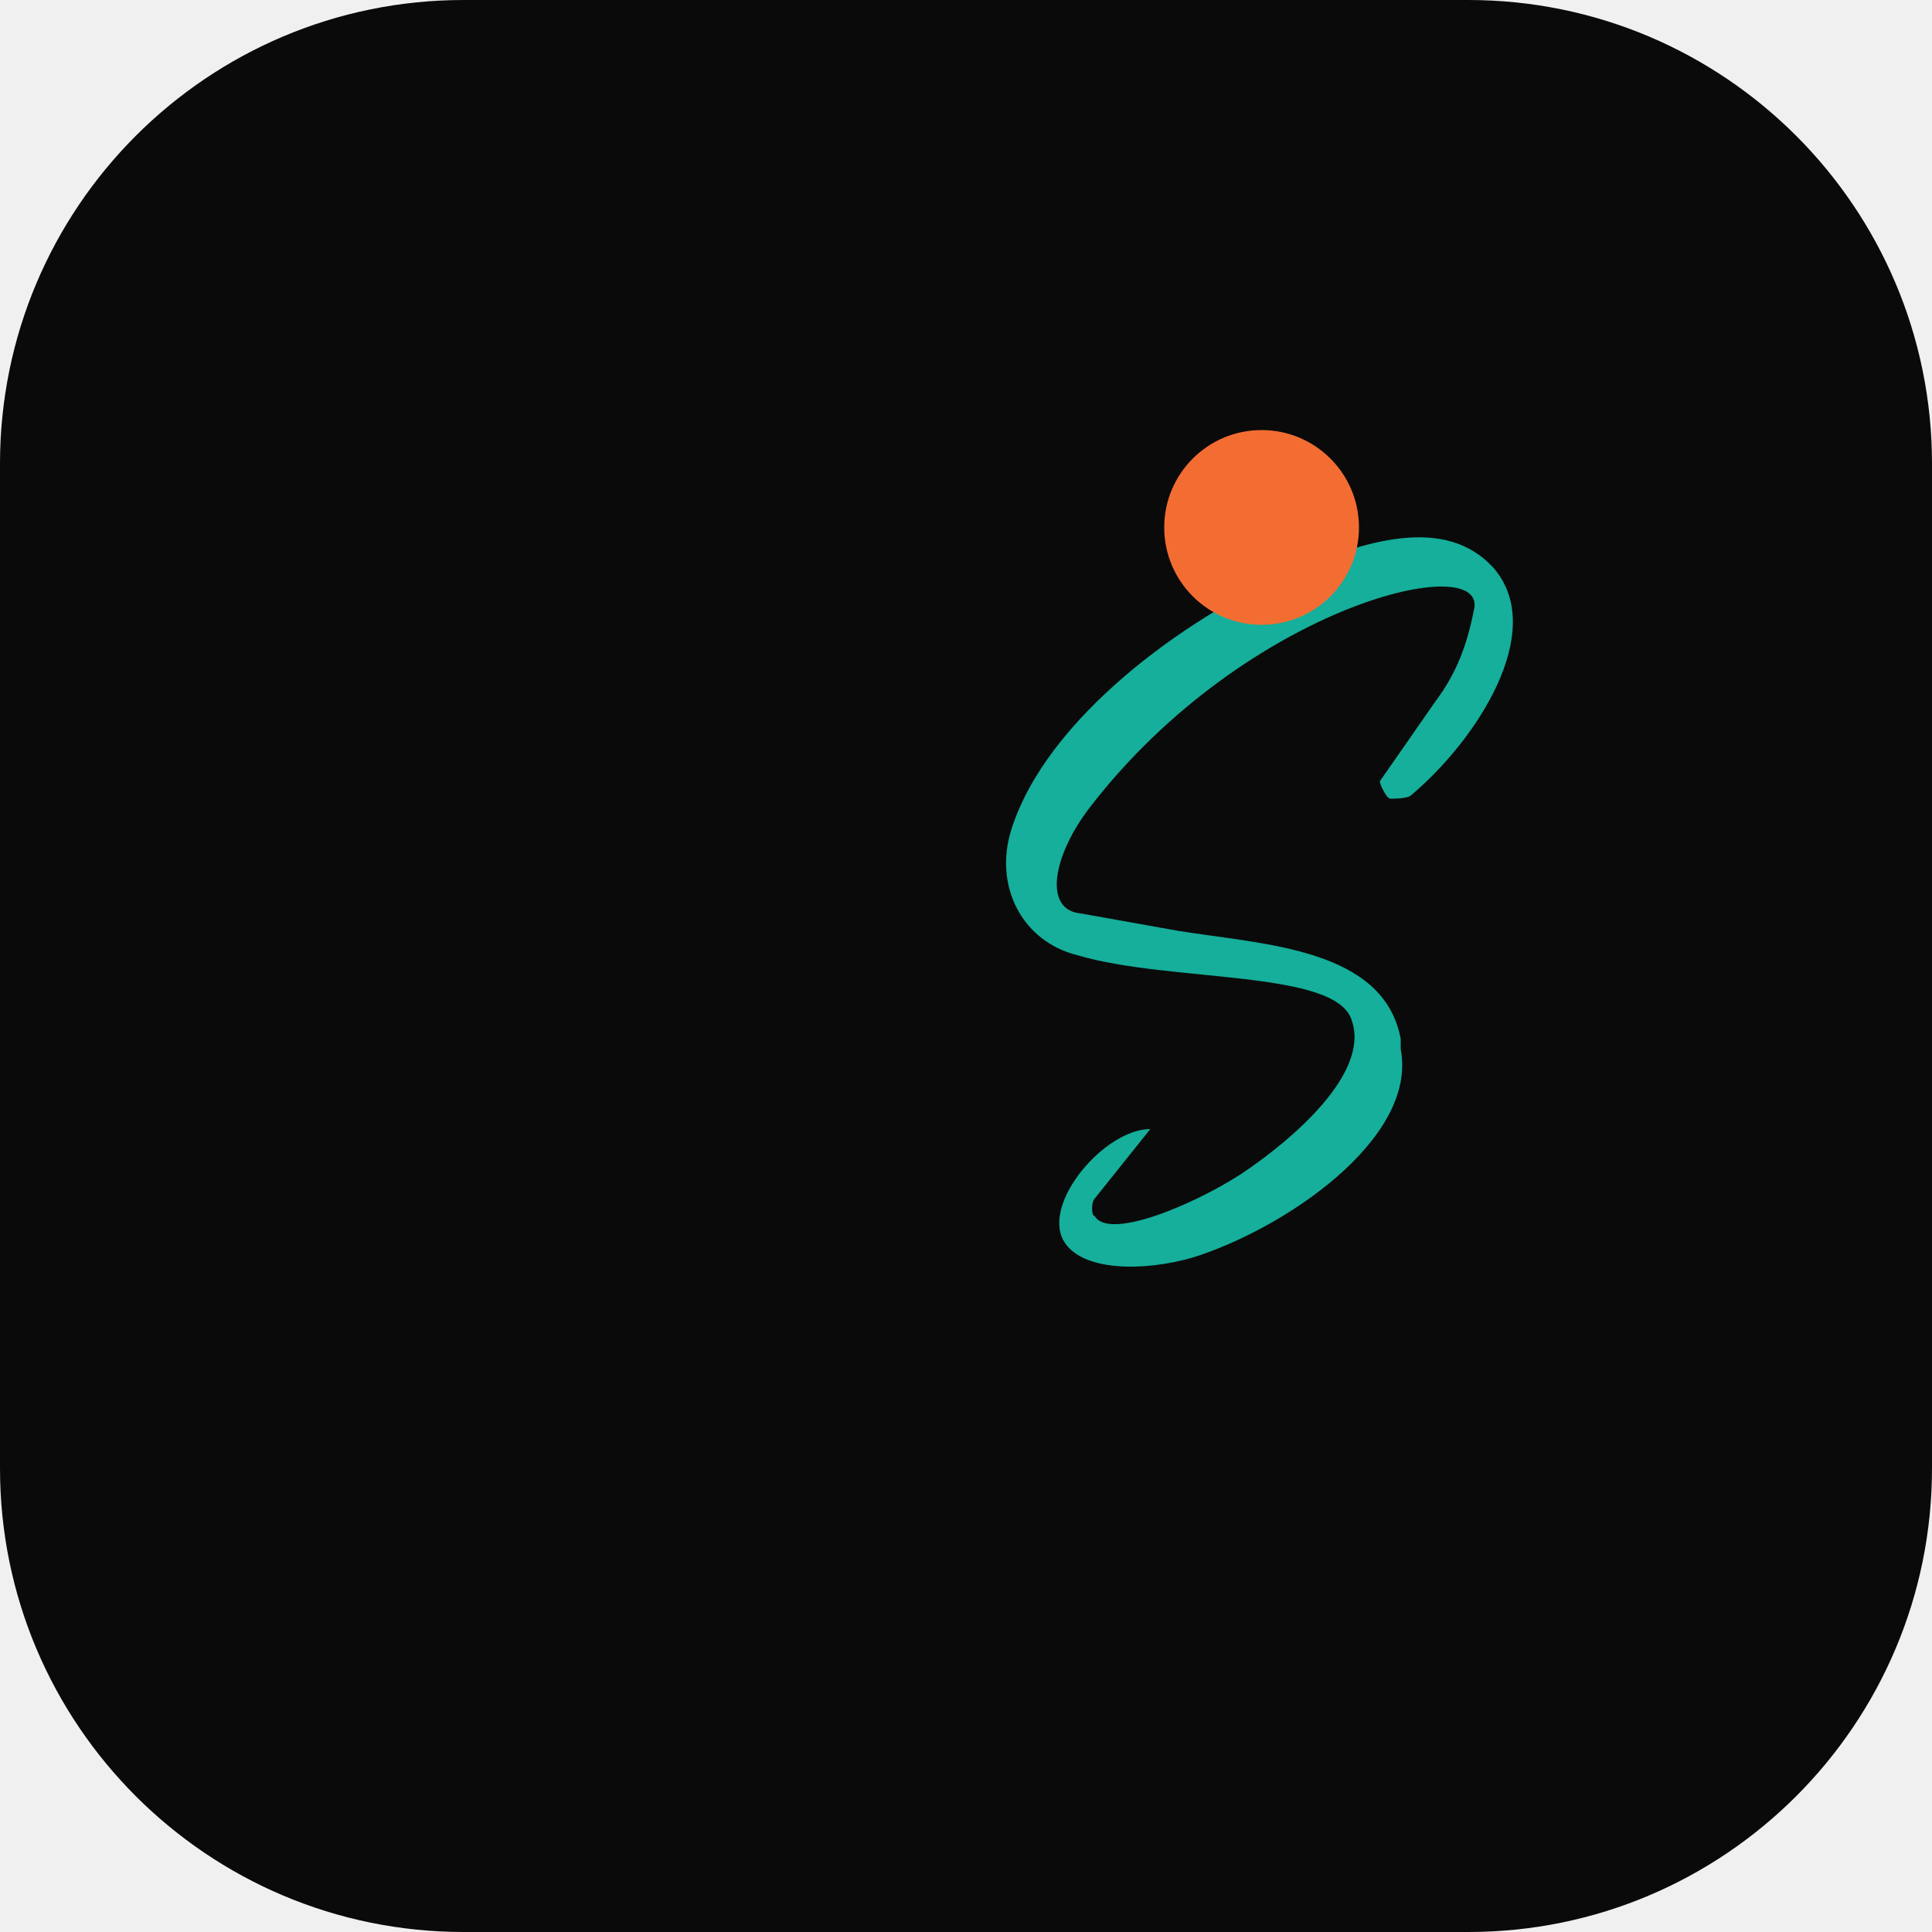
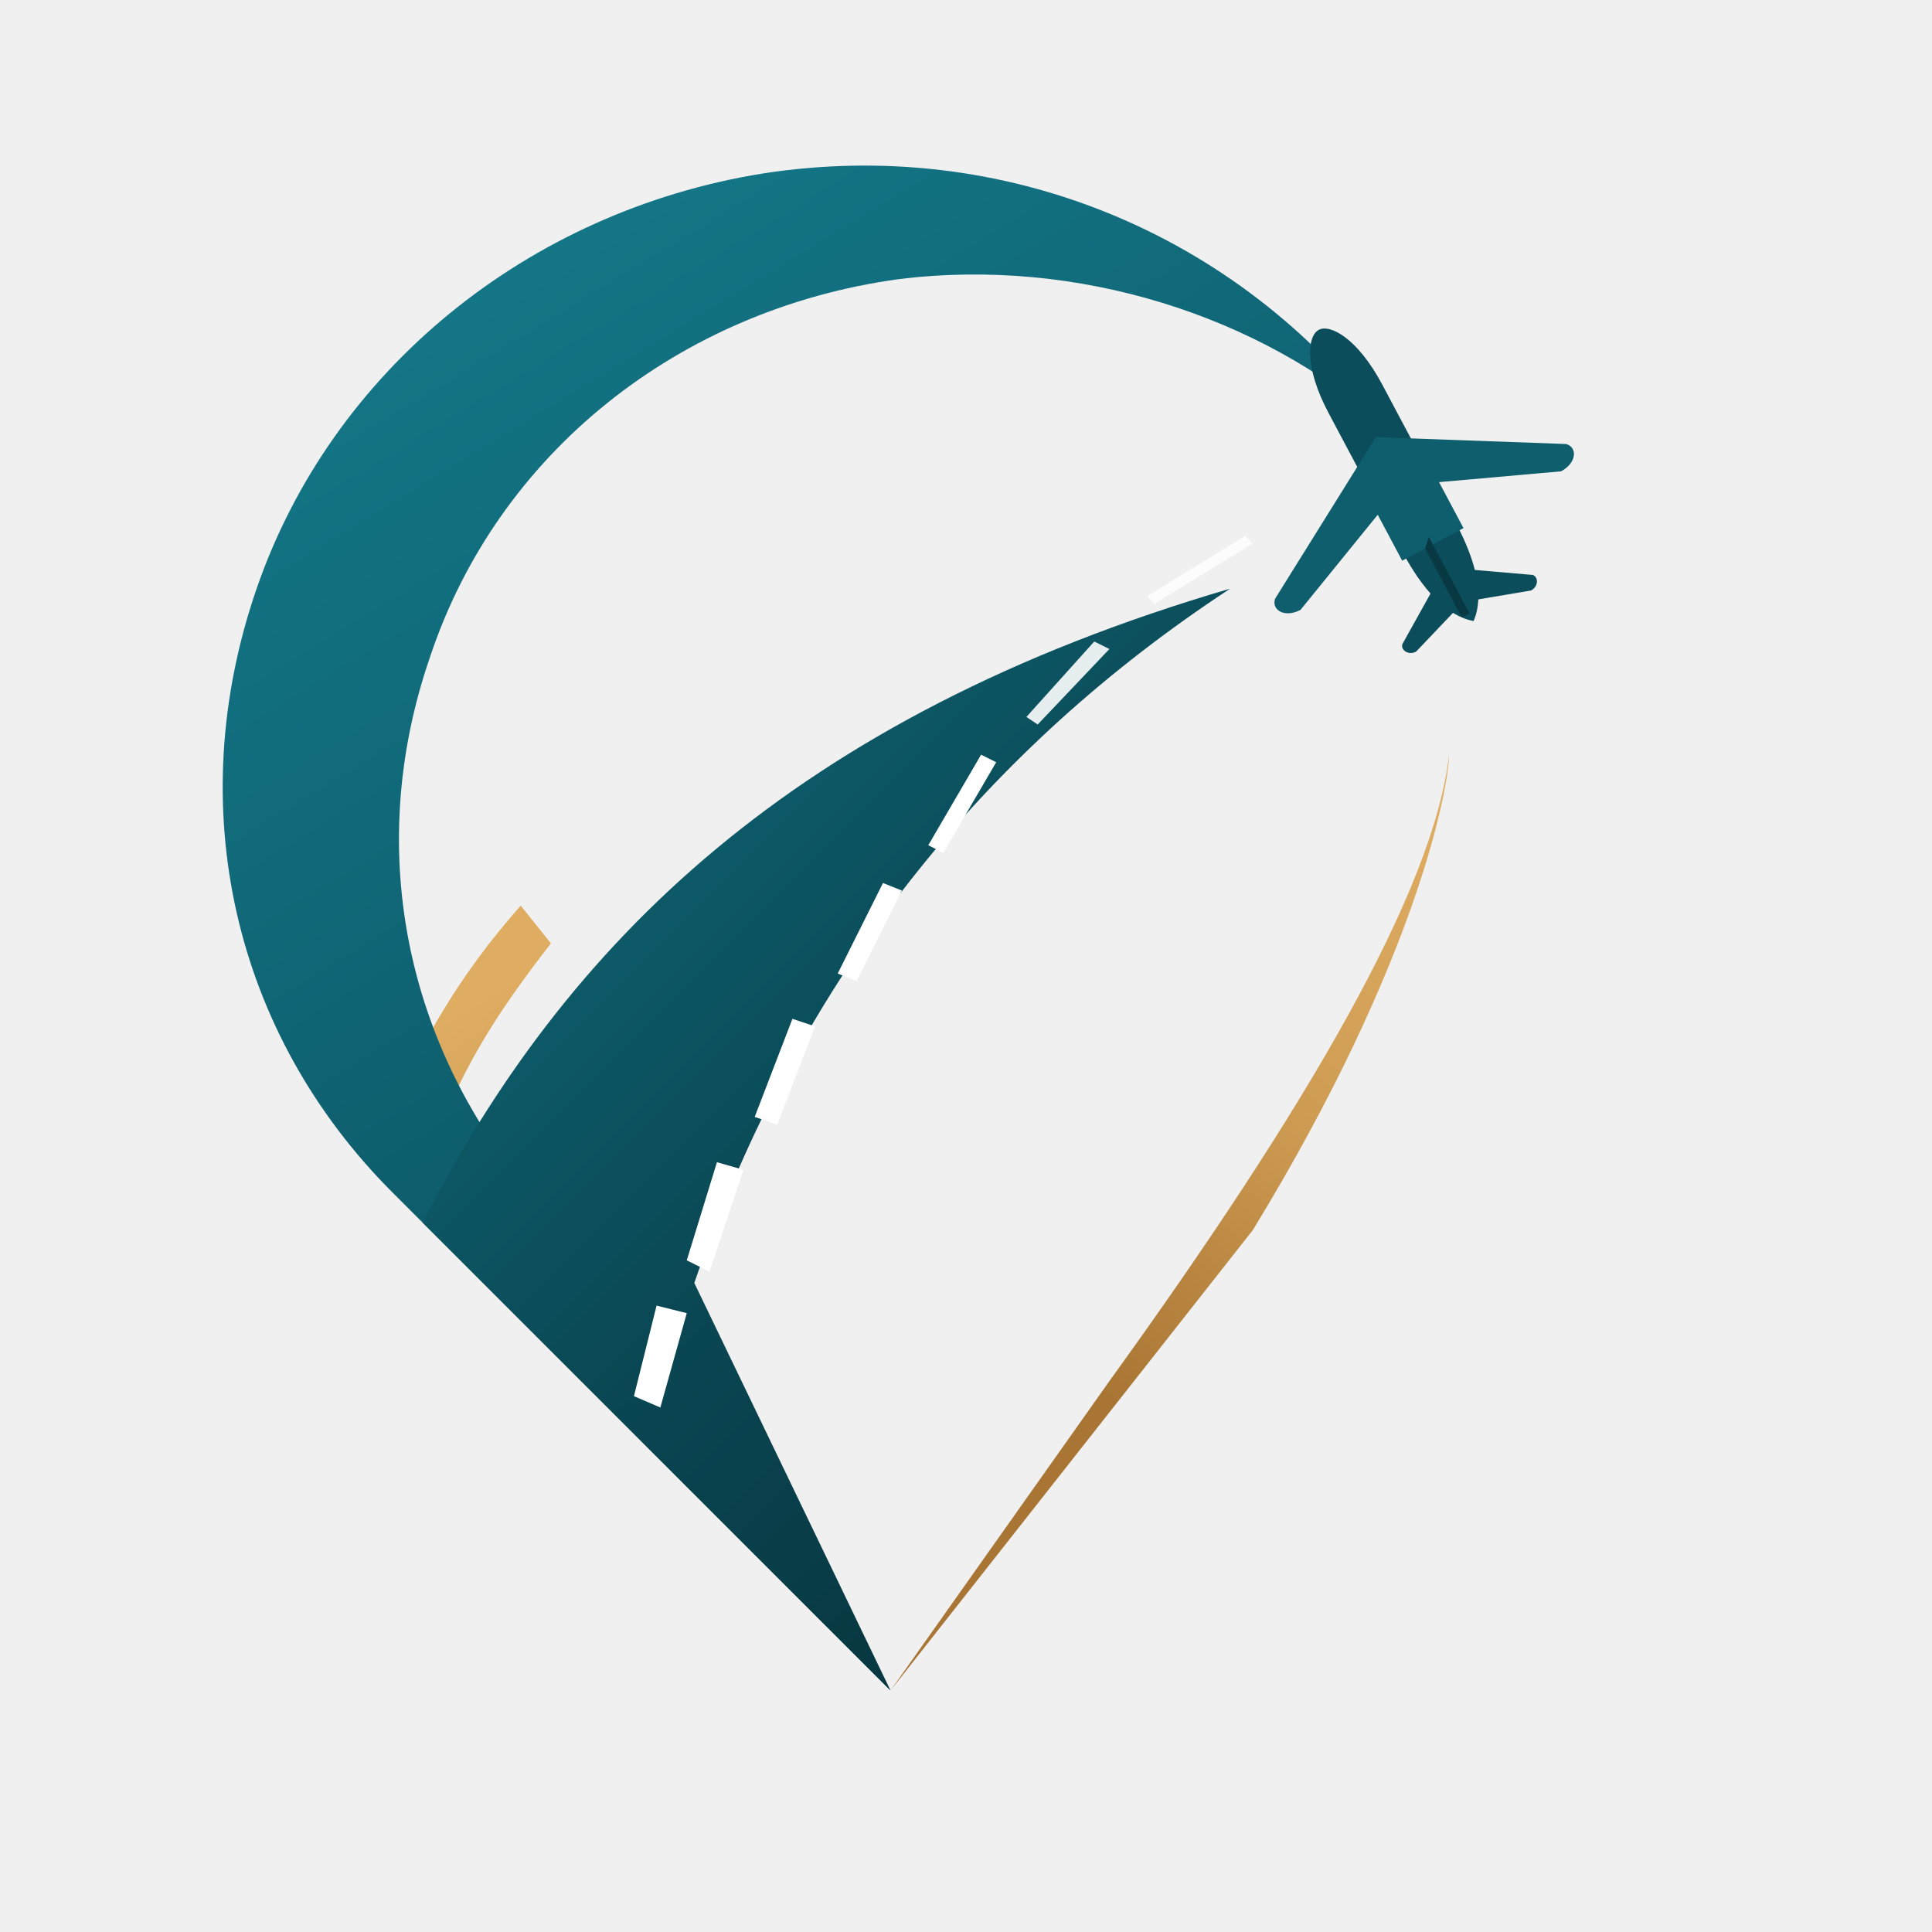
- <svg xmlns="http://www.w3.org/2000/svg" viewBox="0 0 100 100" fill="none">
-   <rect width="100" height="100" rx="24" fill="#0A0A0A" />
-   <g transform="translate(14, 12) scale(1.8)">
-     <path fill="#15af9b" d="M32.5,23.5c.5,2.6-3.4,5.2-6,6-1.4.4-3.2.4-3.7-.5-.6-1.1,1.2-3.2,2.5-3.2l-1.6,2c-.1.1-.1.5,0,.5.4.7,2.8-.3,4.2-1.2,1.5-1,3.7-2.9,3.2-4.4-.4-1.5-5.2-1.1-7.9-1.9-1.6-.4-2.4-2-1.9-3.6,1-3.2,5-6.1,8-7.4,2.1-.9,4.5-1.7,5.9-.1,1.5,1.8-.5,4.9-2.4,6.5-.1.1-.5.1-.6.1-.1,0-.3-.4-.3-.5l1.6-2.3c.6-.8.9-1.6,1.1-2.6.5-1.8-6.5-.2-11,5.6-1.1,1.4-1.4,3-.3,3.1l2.8.5c2.5.4,5.9.5,6.4,3.1Z" />
-     <circle cx="28.5" cy="8.5" r="2.8" fill="#f36d32" />
+ <svg xmlns="http://www.w3.org/2000/svg" viewBox="0 0 512 512" fill="none">
+   <defs>
+     <linearGradient id="tealGrad" x1="100" y1="40" x2="350" y2="450" gradientUnits="userSpaceOnUse">
+       <stop offset="0%" stop-color="#147B8C" />
+       <stop offset="50%" stop-color="#0E5E6D" />
+       <stop offset="100%" stop-color="#093C46" />
+     </linearGradient>
+     <linearGradient id="roadGrad" x1="120" y1="260" x2="320" y2="460" gradientUnits="userSpaceOnUse">
+       <stop offset="0%" stop-color="#0E5E6D" />
+       <stop offset="40%" stop-color="#0A4652" />
+       <stop offset="100%" stop-color="#062D35" />
+     </linearGradient>
+     <linearGradient id="goldGrad" x1="280" y1="360" x2="390" y2="220" gradientUnits="userSpaceOnUse">
+       <stop offset="0%" stop-color="#A97534" />
+       <stop offset="50%" stop-color="#CD9B52" />
+       <stop offset="100%" stop-color="#DFAD62" />
+     </linearGradient>
+     <linearGradient id="goldLeftTrim" x1="100" y1="280" x2="130" y2="330" gradientUnits="userSpaceOnUse">
+       <stop offset="0%" stop-color="#DFAD62" />
+       <stop offset="100%" stop-color="#CD9B52" />
+     </linearGradient>
+   </defs>
+   <path d="M102 300 C110 278 122 258 138 240 L146 250 C132 268 120 286 114 308 Z" fill="url(#goldLeftTrim)" />
+   <path d="M236 448        L104 316        C62 274 48 214 68 156        C88 98 140 56 202 46        C266 36 328 62 366 112        C334 84 286 68 238 74        C180 82 132 120 114 174        C96 226 108 280 144 320        Z" fill="url(#tealGrad)" />
+   <path d="M236 448        L112 324        C150 250 210 190 326 156        C262 198 212 258 184 340        L236 448        Z" fill="url(#roadGrad)" />
+   <path d="M236 448        L294 366        C346 294 380 236 384 200        C384 208 376 254 332 326        L236 448        Z" fill="url(#goldGrad)" />
+   <path d="M168 370 L174 346 L182 348 L175 373 Z" fill="#FFFFFF" />
+   <path d="M182 334 L190 308 L197 310 L188 337 Z" fill="#FFFFFF" />
+   <path d="M200 296 L210 270 L216 272 L206 298 Z" fill="#FFFFFF" />
+   <path d="M222 258 L234 234 L239 236 L227 260 Z" fill="#FFFFFF" />
+   <path d="M246 224 L260 200 L264 202 L250 226 Z" fill="#FFFFFF" />
+   <path d="M272 190 L290 170 L294 172 L275 192 Z" fill="#FFFFFF" opacity="0.9" />
+   <path d="M304 158 L330 142 L332 144 L306 160 Z" fill="#FFFFFF" opacity="0.8" />
+   <g transform="translate(370, 126) rotate(-28) scale(1.15)">
+     <path d="M0 -38          C3 -38 7 -32 7 -20          L7 16          C7 26 5 34 0 38          C-5 34 -7 26 -7 16          L-7 -20          C-7 -32 -3 -38 0 -38          Z" fill="#0B4D5B" />
+     <path d="M0 -10          L38 12          C40 14 38 17 34 17          L8 6          L8 18          L-8 18          L-8 6          L-34 17          C-38 17 -40 14 -38 12          L0 -10          Z" fill="#0E5E6D" />
+     <path d="M0 24          L17 35          C18 36 17 38 15 38          L3 34          L-3 34          L-15 38          C-17 38 -18 36 -17 35          L0 24          Z" fill="#0B4D5B" />
+     <path d="M0 16          L0 36          L-2 36          L-2 18          Z" fill="#083842" />
  </g>
</svg>
